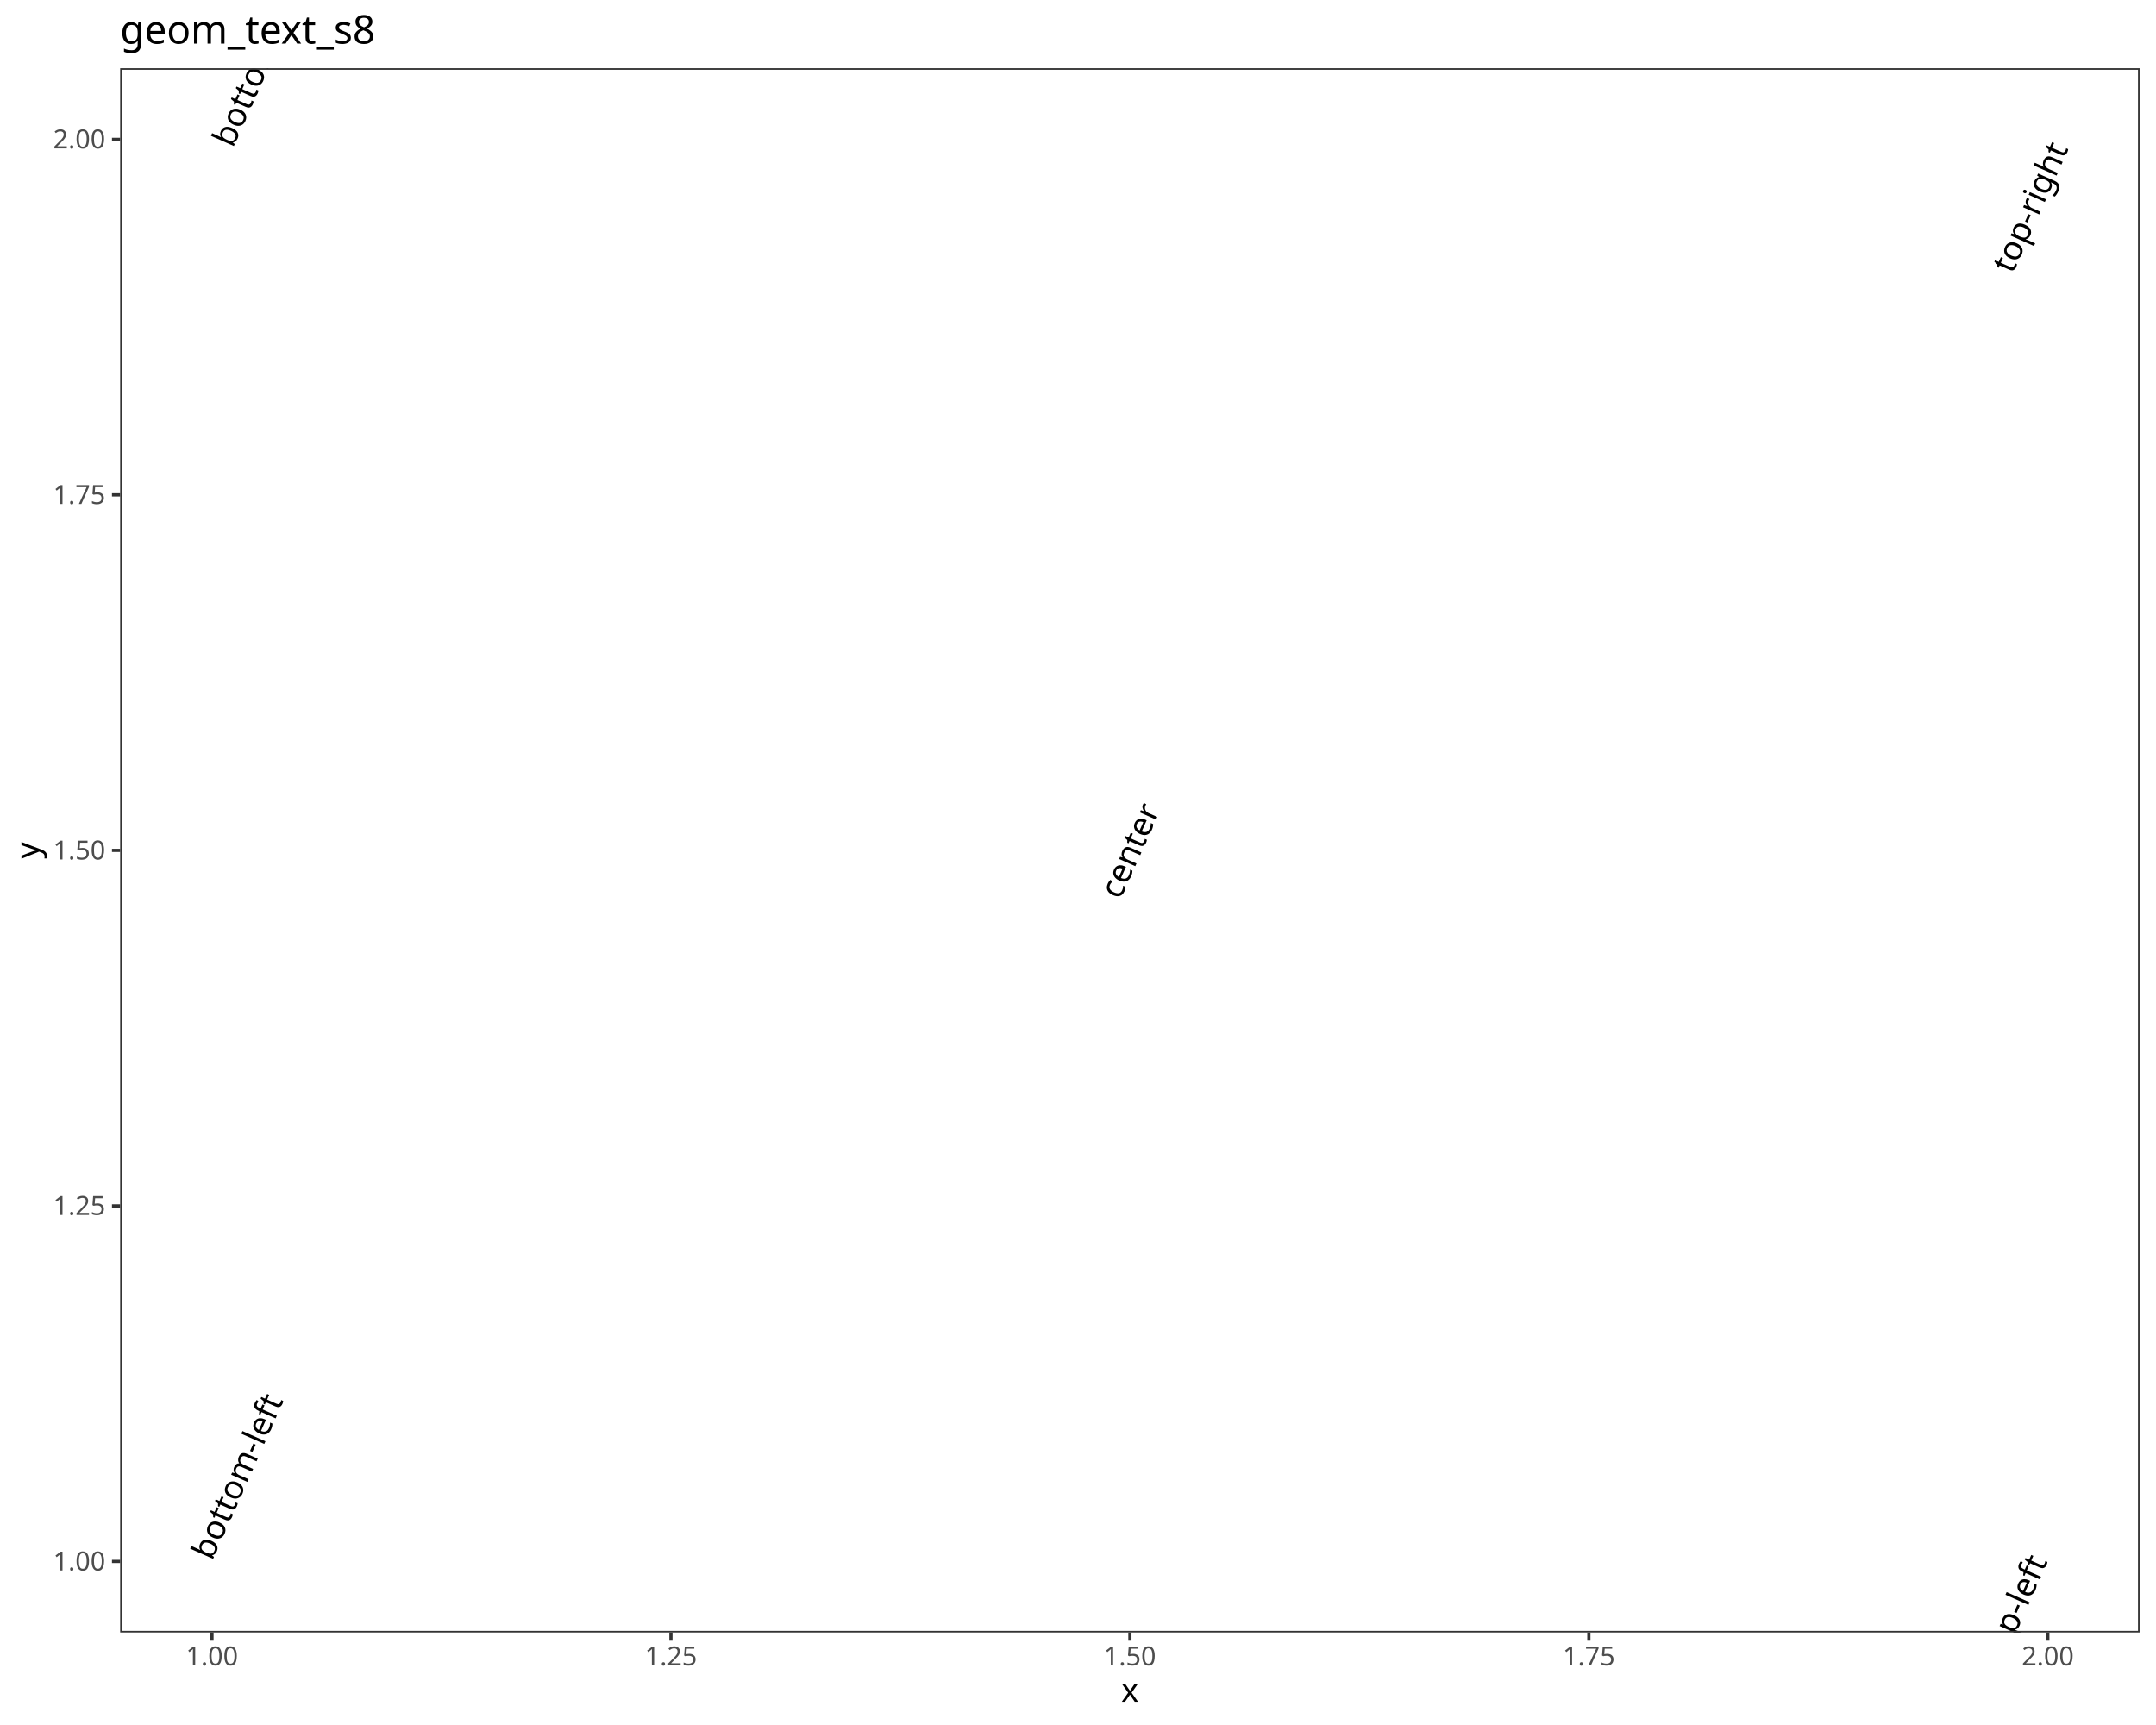
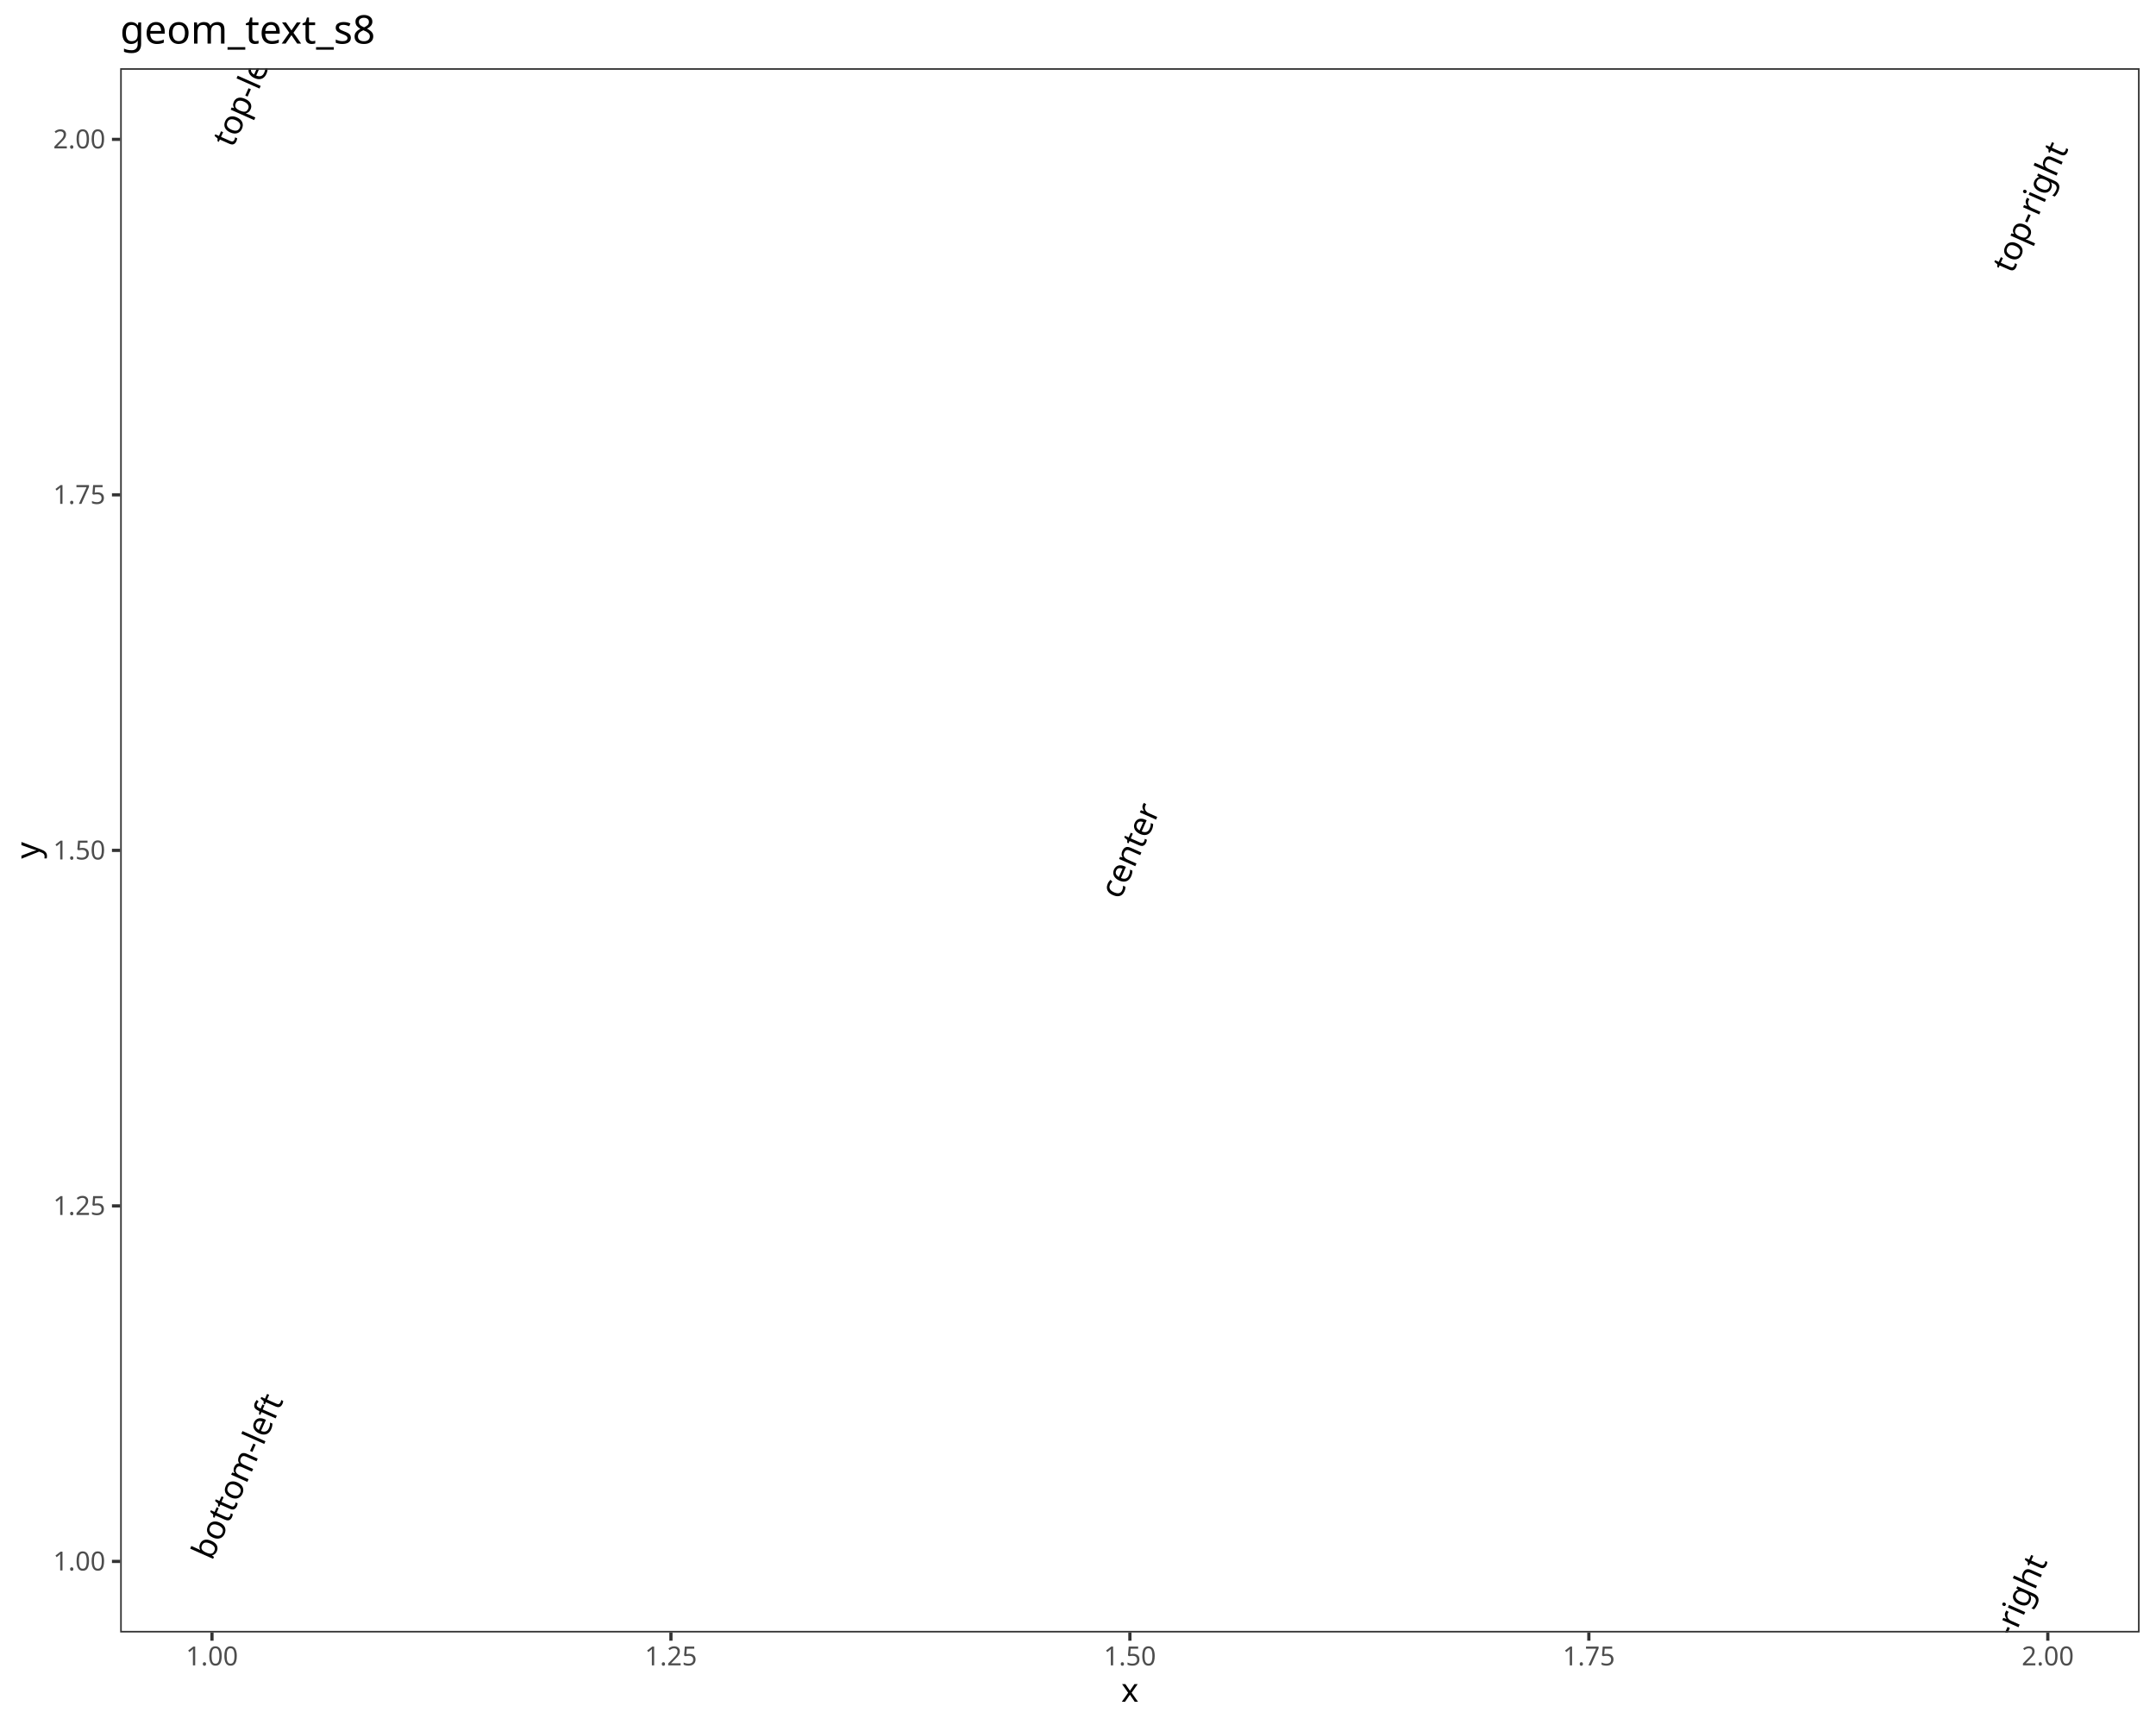
<svg xmlns="http://www.w3.org/2000/svg" class="svglite" data-engine-version="2.0" width="720.00pt" height="576.00pt" viewBox="0 0 720.00 576.00">
  <defs>
    <style type="text/css">
    .svglite line, .svglite polyline, .svglite polygon, .svglite path, .svglite rect, .svglite circle {
      fill: none;
      stroke: #000000;
      stroke-linecap: round;
      stroke-linejoin: round;
      stroke-miterlimit: 10.00;
    }
  </style>
  </defs>
  <rect width="100%" height="100%" style="stroke: none; fill: #FFFFFF;" />
  <defs>
    <clipPath id="cpMC4wMHw3MjAuMDB8MC4wMHw1NzYuMDA=">
      <rect x="0.00" y="0.00" width="720.00" height="576.00" />
    </clipPath>
  </defs>
  <g clip-path="url(#cpMC4wMHw3MjAuMDB8MC4wMHw1NzYuMDA=)">
    <rect x="0.00" y="0.00" width="720.00" height="576.00" style="stroke-width: 1.07; stroke: #FFFFFF; fill: #FFFFFF;" />
  </g>
  <defs>
    <clipPath id="cpNDAuMTN8NzE0LjUyfDIyLjc4fDU0NS4xMQ==">
      <rect x="40.13" y="22.78" width="674.39" height="522.33" />
    </clipPath>
  </defs>
  <g clip-path="url(#cpNDAuMTN8NzE0LjUyfDIyLjc4fDU0NS4xMQ==)">
    <rect x="40.13" y="22.78" width="674.39" height="522.33" style="stroke-width: 1.07; stroke: none; fill: #FFFFFF;" />
    <text transform="translate(70.79,521.37) rotate(-66)" style="font-size: 11.04px; font-family: sans;" textLength="52.16px" lengthAdjust="spacingAndGlyphs">bottom-left</text>
-     <text transform="translate(77.73,49.62) rotate(-66)" style="font-size: 11.04px; font-family: sans;" textLength="58.91px" lengthAdjust="spacingAndGlyphs">bottom-right</text>
-     <text transform="translate(683.87,521.37) rotate(-66)" text-anchor="end" style="font-size: 11.04px; font-family: sans;" textLength="33.75px" lengthAdjust="spacingAndGlyphs">top-left</text>
+     <text transform="translate(77.73,49.62) rotate(-66)" style="font-size: 11.04px; font-family: sans;" textLength="33.75px" lengthAdjust="spacingAndGlyphs">top-left</text>
+     <text transform="translate(683.87,521.37) rotate(-66)" text-anchor="end" style="font-size: 11.04px; font-family: sans;" textLength="58.91px" lengthAdjust="spacingAndGlyphs">bottom-right</text>
    <text transform="translate(690.81,49.62) rotate(-66)" text-anchor="end" style="font-size: 11.04px; font-family: sans;" textLength="40.50px" lengthAdjust="spacingAndGlyphs">top-right</text>
    <text transform="translate(380.80,285.49) rotate(-66)" text-anchor="middle" style="font-size: 11.04px; font-family: sans;" textLength="30.69px" lengthAdjust="spacingAndGlyphs">center</text>
    <rect x="40.13" y="22.78" width="674.39" height="522.33" style="stroke-width: 1.07; stroke: #333333;" />
  </g>
  <g clip-path="url(#cpMC4wMHw3MjAuMDB8MC4wMHw1NzYuMDA=)">
    <text x="35.20" y="524.40" text-anchor="end" style="font-size: 8.80px; fill: #4D4D4D; font-family: sans;" textLength="17.13px" lengthAdjust="spacingAndGlyphs">1.00</text>
    <text x="35.20" y="405.69" text-anchor="end" style="font-size: 8.80px; fill: #4D4D4D; font-family: sans;" textLength="17.13px" lengthAdjust="spacingAndGlyphs">1.25</text>
    <text x="35.20" y="286.98" text-anchor="end" style="font-size: 8.80px; fill: #4D4D4D; font-family: sans;" textLength="17.13px" lengthAdjust="spacingAndGlyphs">1.50</text>
    <text x="35.20" y="168.26" text-anchor="end" style="font-size: 8.80px; fill: #4D4D4D; font-family: sans;" textLength="17.13px" lengthAdjust="spacingAndGlyphs">1.75</text>
    <text x="35.20" y="49.55" text-anchor="end" style="font-size: 8.80px; fill: #4D4D4D; font-family: sans;" textLength="17.13px" lengthAdjust="spacingAndGlyphs">2.00</text>
    <polyline points="37.39,521.37 40.13,521.37 " style="stroke-width: 1.07; stroke: #333333; stroke-linecap: butt;" />
    <polyline points="37.39,402.66 40.13,402.66 " style="stroke-width: 1.07; stroke: #333333; stroke-linecap: butt;" />
    <polyline points="37.39,283.95 40.13,283.95 " style="stroke-width: 1.07; stroke: #333333; stroke-linecap: butt;" />
    <polyline points="37.39,165.24 40.13,165.24 " style="stroke-width: 1.07; stroke: #333333; stroke-linecap: butt;" />
    <polyline points="37.39,46.53 40.13,46.53 " style="stroke-width: 1.07; stroke: #333333; stroke-linecap: butt;" />
    <polyline points="70.79,547.85 70.79,545.11 " style="stroke-width: 1.07; stroke: #333333; stroke-linecap: butt;" />
    <polyline points="224.06,547.85 224.06,545.11 " style="stroke-width: 1.07; stroke: #333333; stroke-linecap: butt;" />
    <polyline points="377.33,547.85 377.33,545.11 " style="stroke-width: 1.07; stroke: #333333; stroke-linecap: butt;" />
    <polyline points="530.60,547.85 530.60,545.11 " style="stroke-width: 1.07; stroke: #333333; stroke-linecap: butt;" />
    <polyline points="683.87,547.85 683.87,545.11 " style="stroke-width: 1.07; stroke: #333333; stroke-linecap: butt;" />
    <text x="70.79" y="556.10" text-anchor="middle" style="font-size: 8.80px; fill: #4D4D4D; font-family: sans;" textLength="17.13px" lengthAdjust="spacingAndGlyphs">1.00</text>
    <text x="224.06" y="556.10" text-anchor="middle" style="font-size: 8.80px; fill: #4D4D4D; font-family: sans;" textLength="17.13px" lengthAdjust="spacingAndGlyphs">1.25</text>
    <text x="377.33" y="556.10" text-anchor="middle" style="font-size: 8.80px; fill: #4D4D4D; font-family: sans;" textLength="17.13px" lengthAdjust="spacingAndGlyphs">1.50</text>
    <text x="530.60" y="556.10" text-anchor="middle" style="font-size: 8.80px; fill: #4D4D4D; font-family: sans;" textLength="17.13px" lengthAdjust="spacingAndGlyphs">1.75</text>
    <text x="683.87" y="556.10" text-anchor="middle" style="font-size: 8.80px; fill: #4D4D4D; font-family: sans;" textLength="17.13px" lengthAdjust="spacingAndGlyphs">2.00</text>
    <text x="377.33" y="568.24" text-anchor="middle" style="font-size: 11.00px; font-family: sans;" textLength="5.50px" lengthAdjust="spacingAndGlyphs">x</text>
    <text transform="translate(13.05,283.95) rotate(-90)" text-anchor="middle" style="font-size: 11.00px; font-family: sans;" textLength="5.50px" lengthAdjust="spacingAndGlyphs">y</text>
    <text x="40.13" y="14.56" style="font-size: 13.20px; font-family: sans;" textLength="82.94px" lengthAdjust="spacingAndGlyphs">geom_text_s8</text>
  </g>
</svg>
